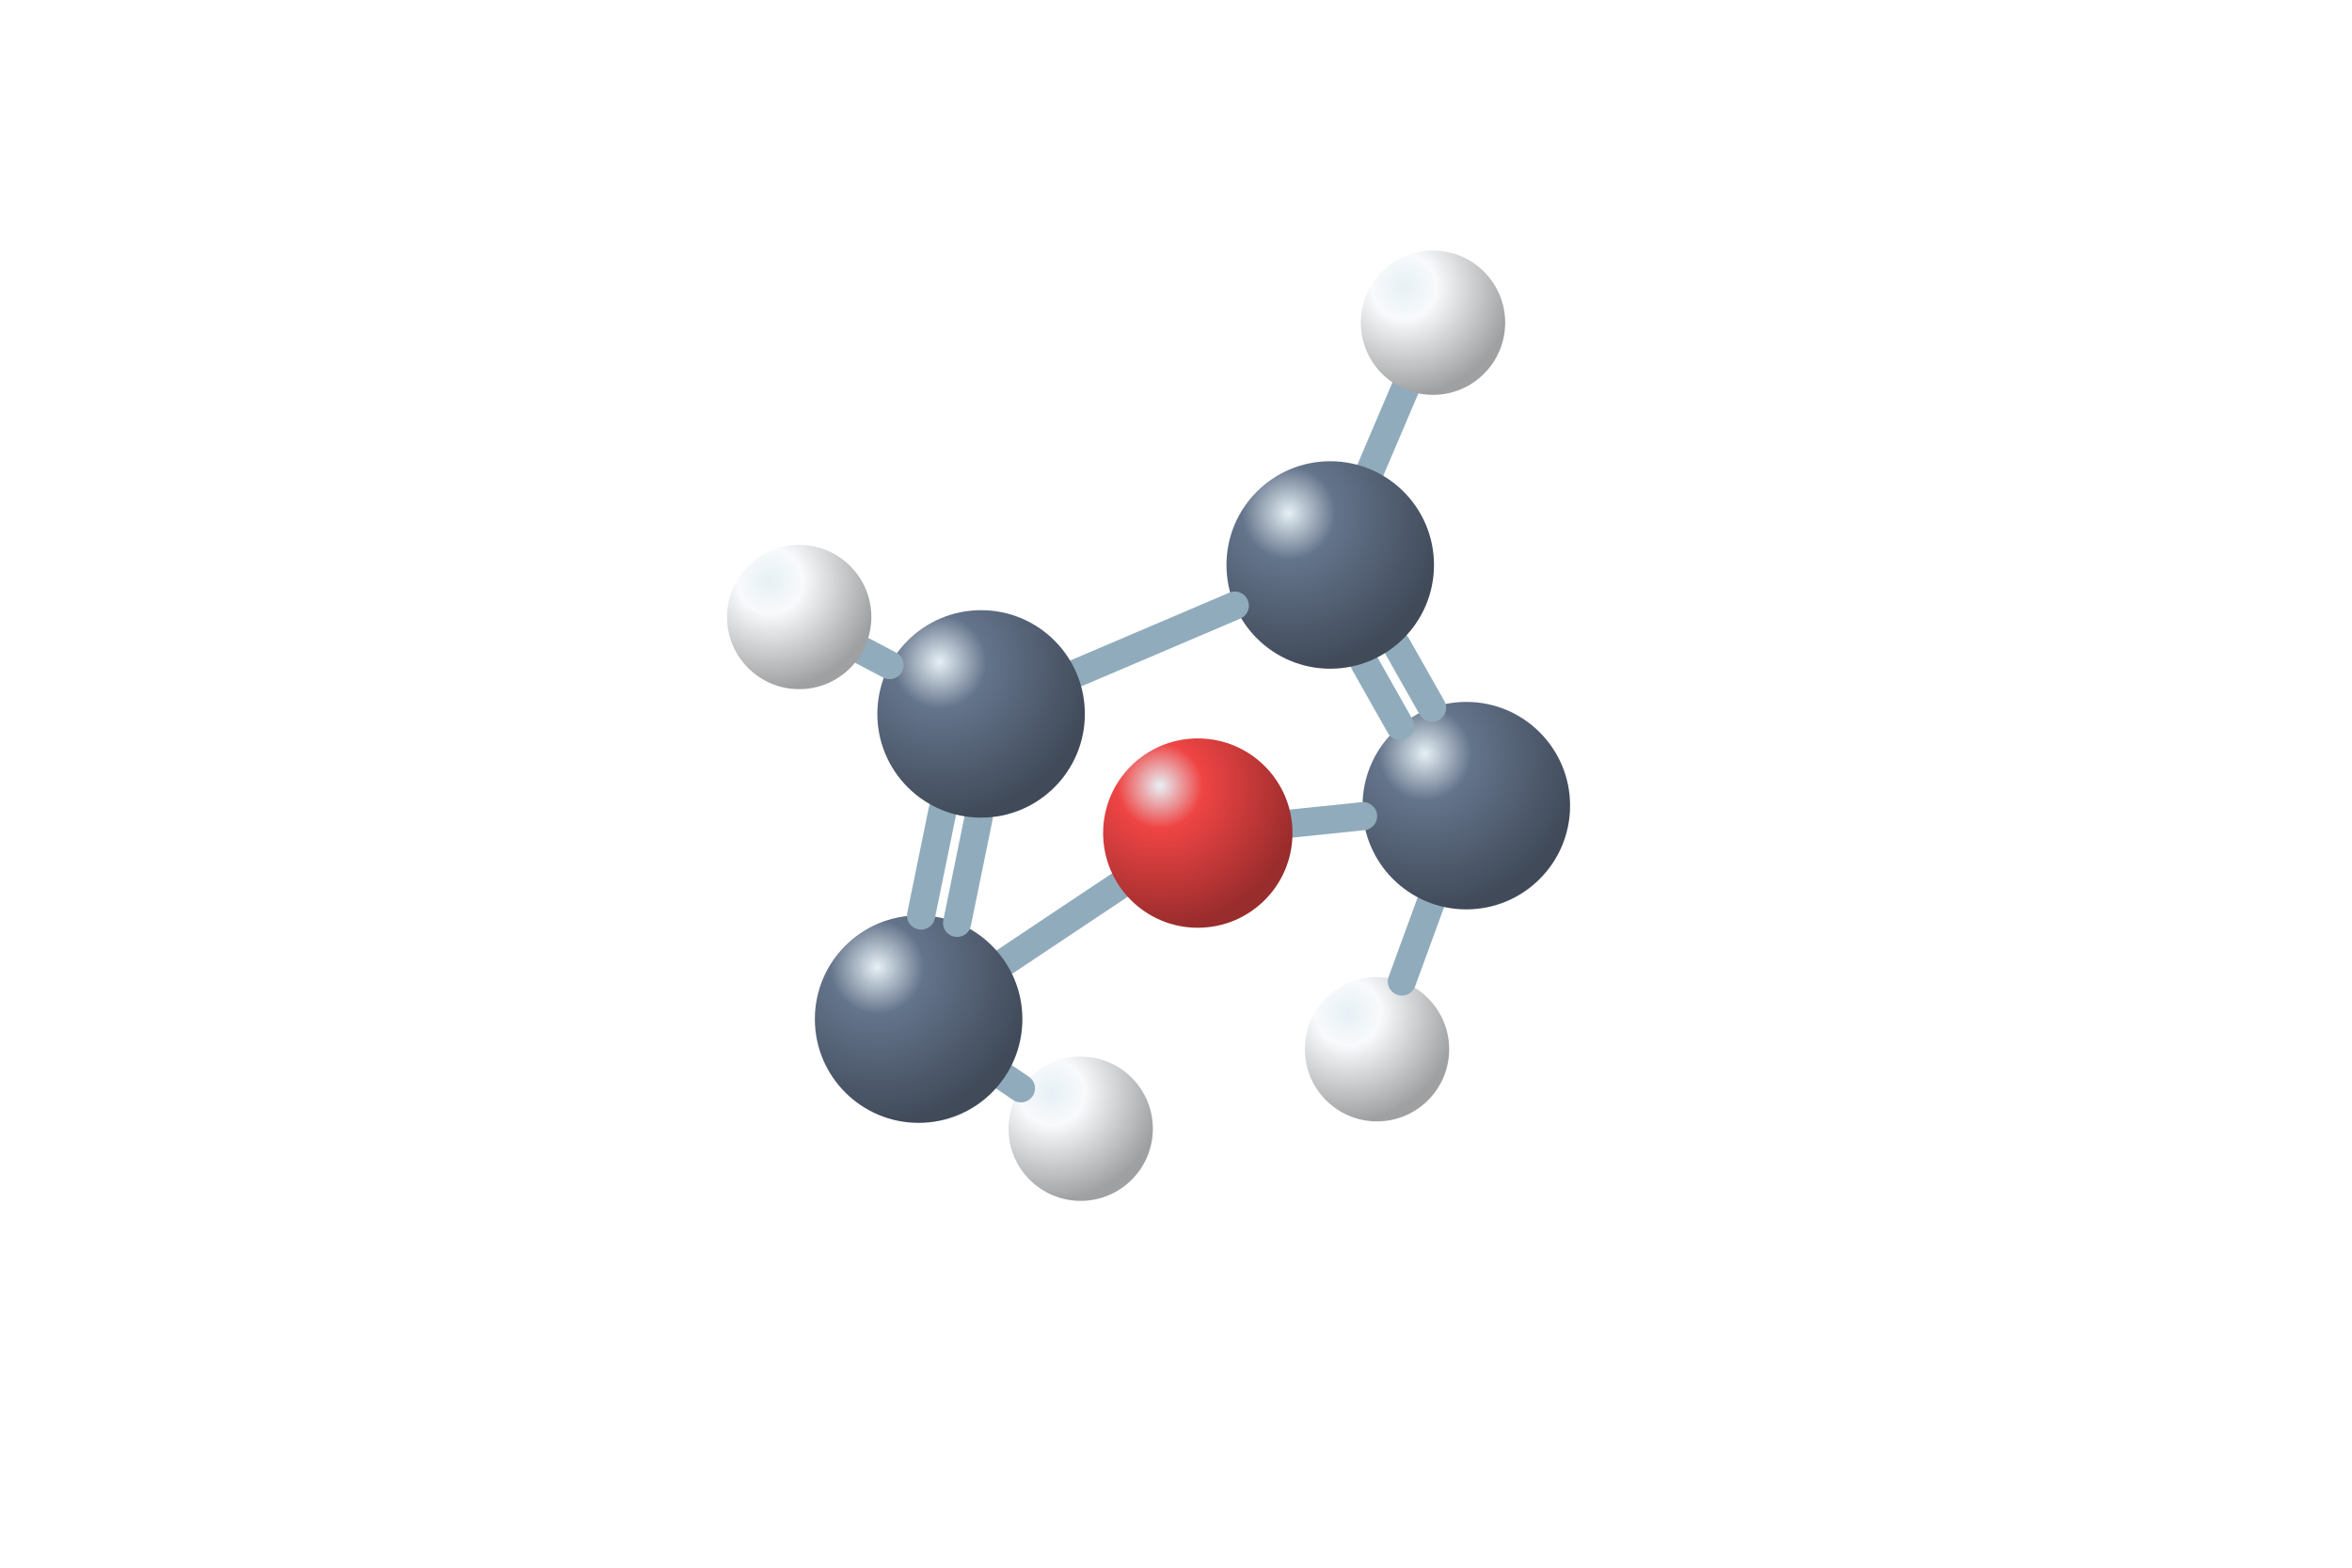
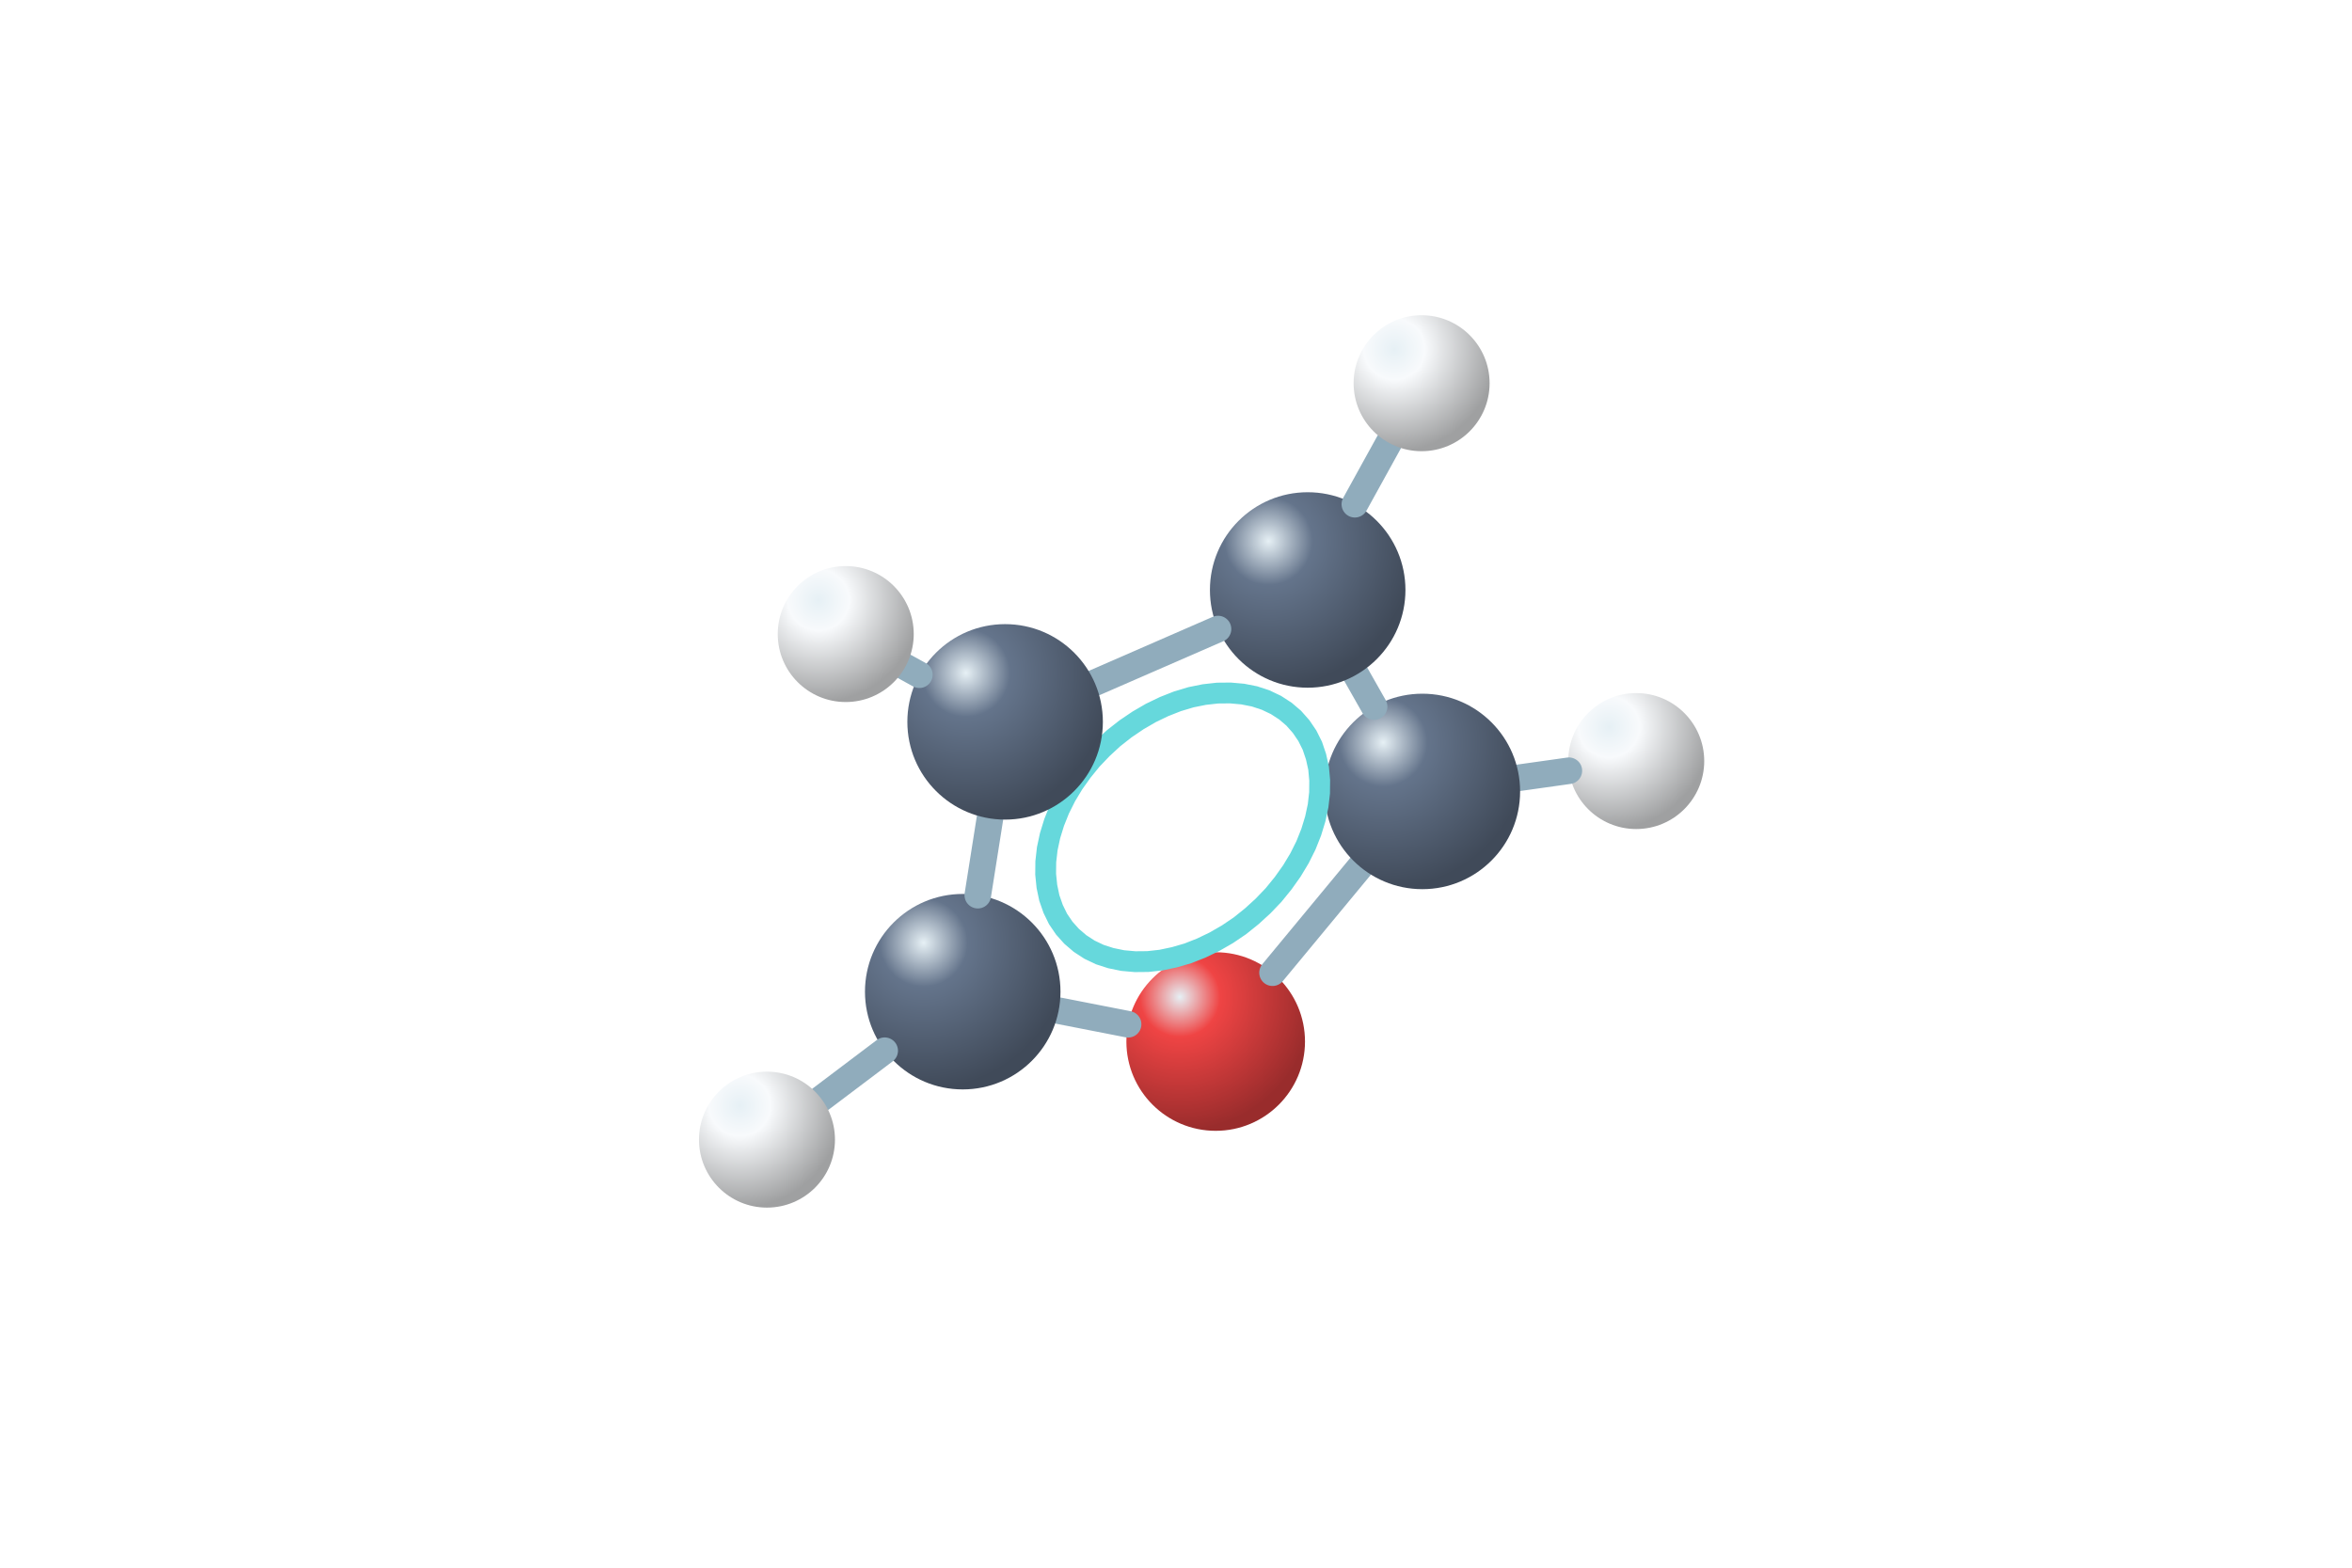
<svg xmlns="http://www.w3.org/2000/svg" viewBox="0 0 192 128">
  <defs>
    <radialGradient id="O" cx="30%" cy="25%" r="75%">
      <stop stop-color="#e6f0f5" />
      <stop offset=".3" stop-color="#ef4444" />
      <stop offset="1" stop-color="#992c2c" />
    </radialGradient>
    <radialGradient id="C" cx="30%" cy="25%" r="75%">
      <stop stop-color="#e6f0f5" />
      <stop offset=".3" stop-color="#64748b" />
      <stop offset="1" stop-color="#404a59" />
    </radialGradient>
    <radialGradient id="H" cx="30%" cy="25%" r="75%">
      <stop stop-color="#e6f0f5" />
      <stop offset=".3" stop-color="#f8fafc" />
      <stop offset="1" stop-color="#9fa0a1" />
    </radialGradient>
  </defs>
-   <circle cx="112.41" cy="85.67" r="5.89" fill="url(#H)" />
-   <path d="M116.78 73.74L114.44 80.14" stroke="#90acbc" stroke-width="2.3" stroke-linecap="round" />
-   <circle cx="119.7" cy="65.78" r="8.47" fill="url(#C)" />
-   <circle cx="88.22" cy="92.16" r="5.89" fill="url(#H)" />
-   <path d="M105.47 67.24L111.27 66.64" stroke="#90acbc" stroke-width="2.3" stroke-linecap="round" />
-   <path d="M114.29 59.27L111.38 54.12" stroke="#90acbc" stroke-width="2.3" stroke-linecap="round" />
-   <path d="M116.9 57.79L113.99 52.65" stroke="#90acbc" stroke-width="2.3" stroke-linecap="round" />
-   <path d="M82.01 87.96L83.34 88.86" stroke="#90acbc" stroke-width="2.3" stroke-linecap="round" />
-   <path d="M82.04 78.52L91.35 72.31" stroke="#90acbc" stroke-width="2.3" stroke-linecap="round" />
-   <circle cx="97.78" cy="68.02" r="7.73" fill="url(#O)" />
-   <circle cx="74.99" cy="83.21" r="8.47" fill="url(#C)" />
-   <path d="M111.89 38.33L114.68 31.78" stroke="#90acbc" stroke-width="2.3" stroke-linecap="round" />
-   <circle cx="108.59" cy="46.13" r="8.47" fill="url(#C)" />
-   <circle cx="116.98" cy="26.35" r="5.89" fill="url(#H)" />
-   <path d="M79.89 66.75L78.13 75.35" stroke="#90acbc" stroke-width="2.3" stroke-linecap="round" />
-   <path d="M76.95 66.15L75.19 74.75" stroke="#90acbc" stroke-width="2.3" stroke-linecap="round" />
-   <path d="M100.8 49.45L87.88 54.96" stroke="#90acbc" stroke-width="2.3" stroke-linecap="round" />
-   <circle cx="80.09" cy="58.29" r="8.47" fill="url(#C)" />
-   <path d="M72.62 54.3L70.44 53.15" stroke="#90acbc" stroke-width="2.3" stroke-linecap="round" />
-   <circle cx="65.24" cy="50.38" r="5.89" fill="url(#H)" />
+   <circle cx="133.57" cy="62.14" r="5.55" fill="url(#H)" />
+   <path d="M124.02 63.5L128.07 62.93" stroke="#90acbc" stroke-width="2.17" stroke-linecap="round" />
+   <circle cx="99.24" cy="85.04" r="7.29" fill="url(#O)" />
+   <path d="M103.88 79.42L111.03 70.78" stroke="#90acbc" stroke-width="2.17" stroke-linecap="round" />
+   <circle cx="116.11" cy="64.62" r="7.98" fill="url(#C)" />
+   <path d="M86.42 82.52L92.09 83.63" stroke="#90acbc" stroke-width="2.17" stroke-linecap="round" />
+   <path d="M112.17 57.69L110.7 55.1" stroke="#90acbc" stroke-width="2.17" stroke-linecap="round" />
+   <path data-aromatic-ring="true" d="M98.06 77.41L96.97 77.84L95.87 78.16L94.78 78.39L93.7 78.51L92.66 78.52L91.65 78.43L90.68 78.23L89.78 77.94L88.94 77.54L88.17 77.04L87.48 76.45L86.88 75.78L86.37 75.03L85.97 74.21L85.66 73.32L85.46 72.37L85.36 71.38L85.37 70.36L85.49 69.3L85.72 68.23L86.05 67.16L86.48 66.08L87.01 65.02L87.63 63.99L88.34 62.99L89.12 62.03L89.98 61.13L90.9 60.28L91.88 59.51L92.9 58.82L93.95 58.21L95.03 57.69L96.12 57.26L97.22 56.93L98.31 56.71L99.39 56.59L100.44 56.58L101.45 56.67L102.41 56.86L103.32 57.16L104.16 57.56L104.93 58.06L105.61 58.64L106.21 59.32L106.72 60.07L107.13 60.89L107.43 61.78L107.64 62.72L107.73 63.71L107.72 64.74L107.6 65.79L107.37 66.86L107.04 67.94L106.61 69.02L106.08 70.08L105.46 71.11L104.75 72.11L103.97 73.07L103.11 73.97L102.19 74.81L101.22 75.59L100.2 76.28L99.14 76.89Z" fill="none" stroke="#66d8dc" stroke-width="1.7" />
+   <circle cx="78.59" cy="80.97" r="7.98" fill="url(#C)" />
+   <path d="M72.22 85.79L67.04 89.7" stroke="#90acbc" stroke-width="2.17" stroke-linecap="round" />
+   <circle cx="62.61" cy="93.05" r="5.55" fill="url(#H)" />
+   <circle cx="106.75" cy="48.17" r="7.98" fill="url(#C)" />
+   <path d="M80.81 66.83L79.82 73.09" stroke="#90acbc" stroke-width="2.17" stroke-linecap="round" />
+   <path d="M110.6 41.17L113.37 36.15" stroke="#90acbc" stroke-width="2.17" stroke-linecap="round" />
+   <path d="M99.43 51.36L89.36 55.75" stroke="#90acbc" stroke-width="2.17" stroke-linecap="round" />
+   <circle cx="116.05" cy="31.29" r="5.55" fill="url(#H)" />
+   <circle cx="82.05" cy="58.94" r="7.98" fill="url(#C)" />
+   <path d="M75.05 55.09L73.91 54.46" stroke="#90acbc" stroke-width="2.17" stroke-linecap="round" />
+   <circle cx="69.04" cy="51.77" r="5.55" fill="url(#H)" />
</svg>
